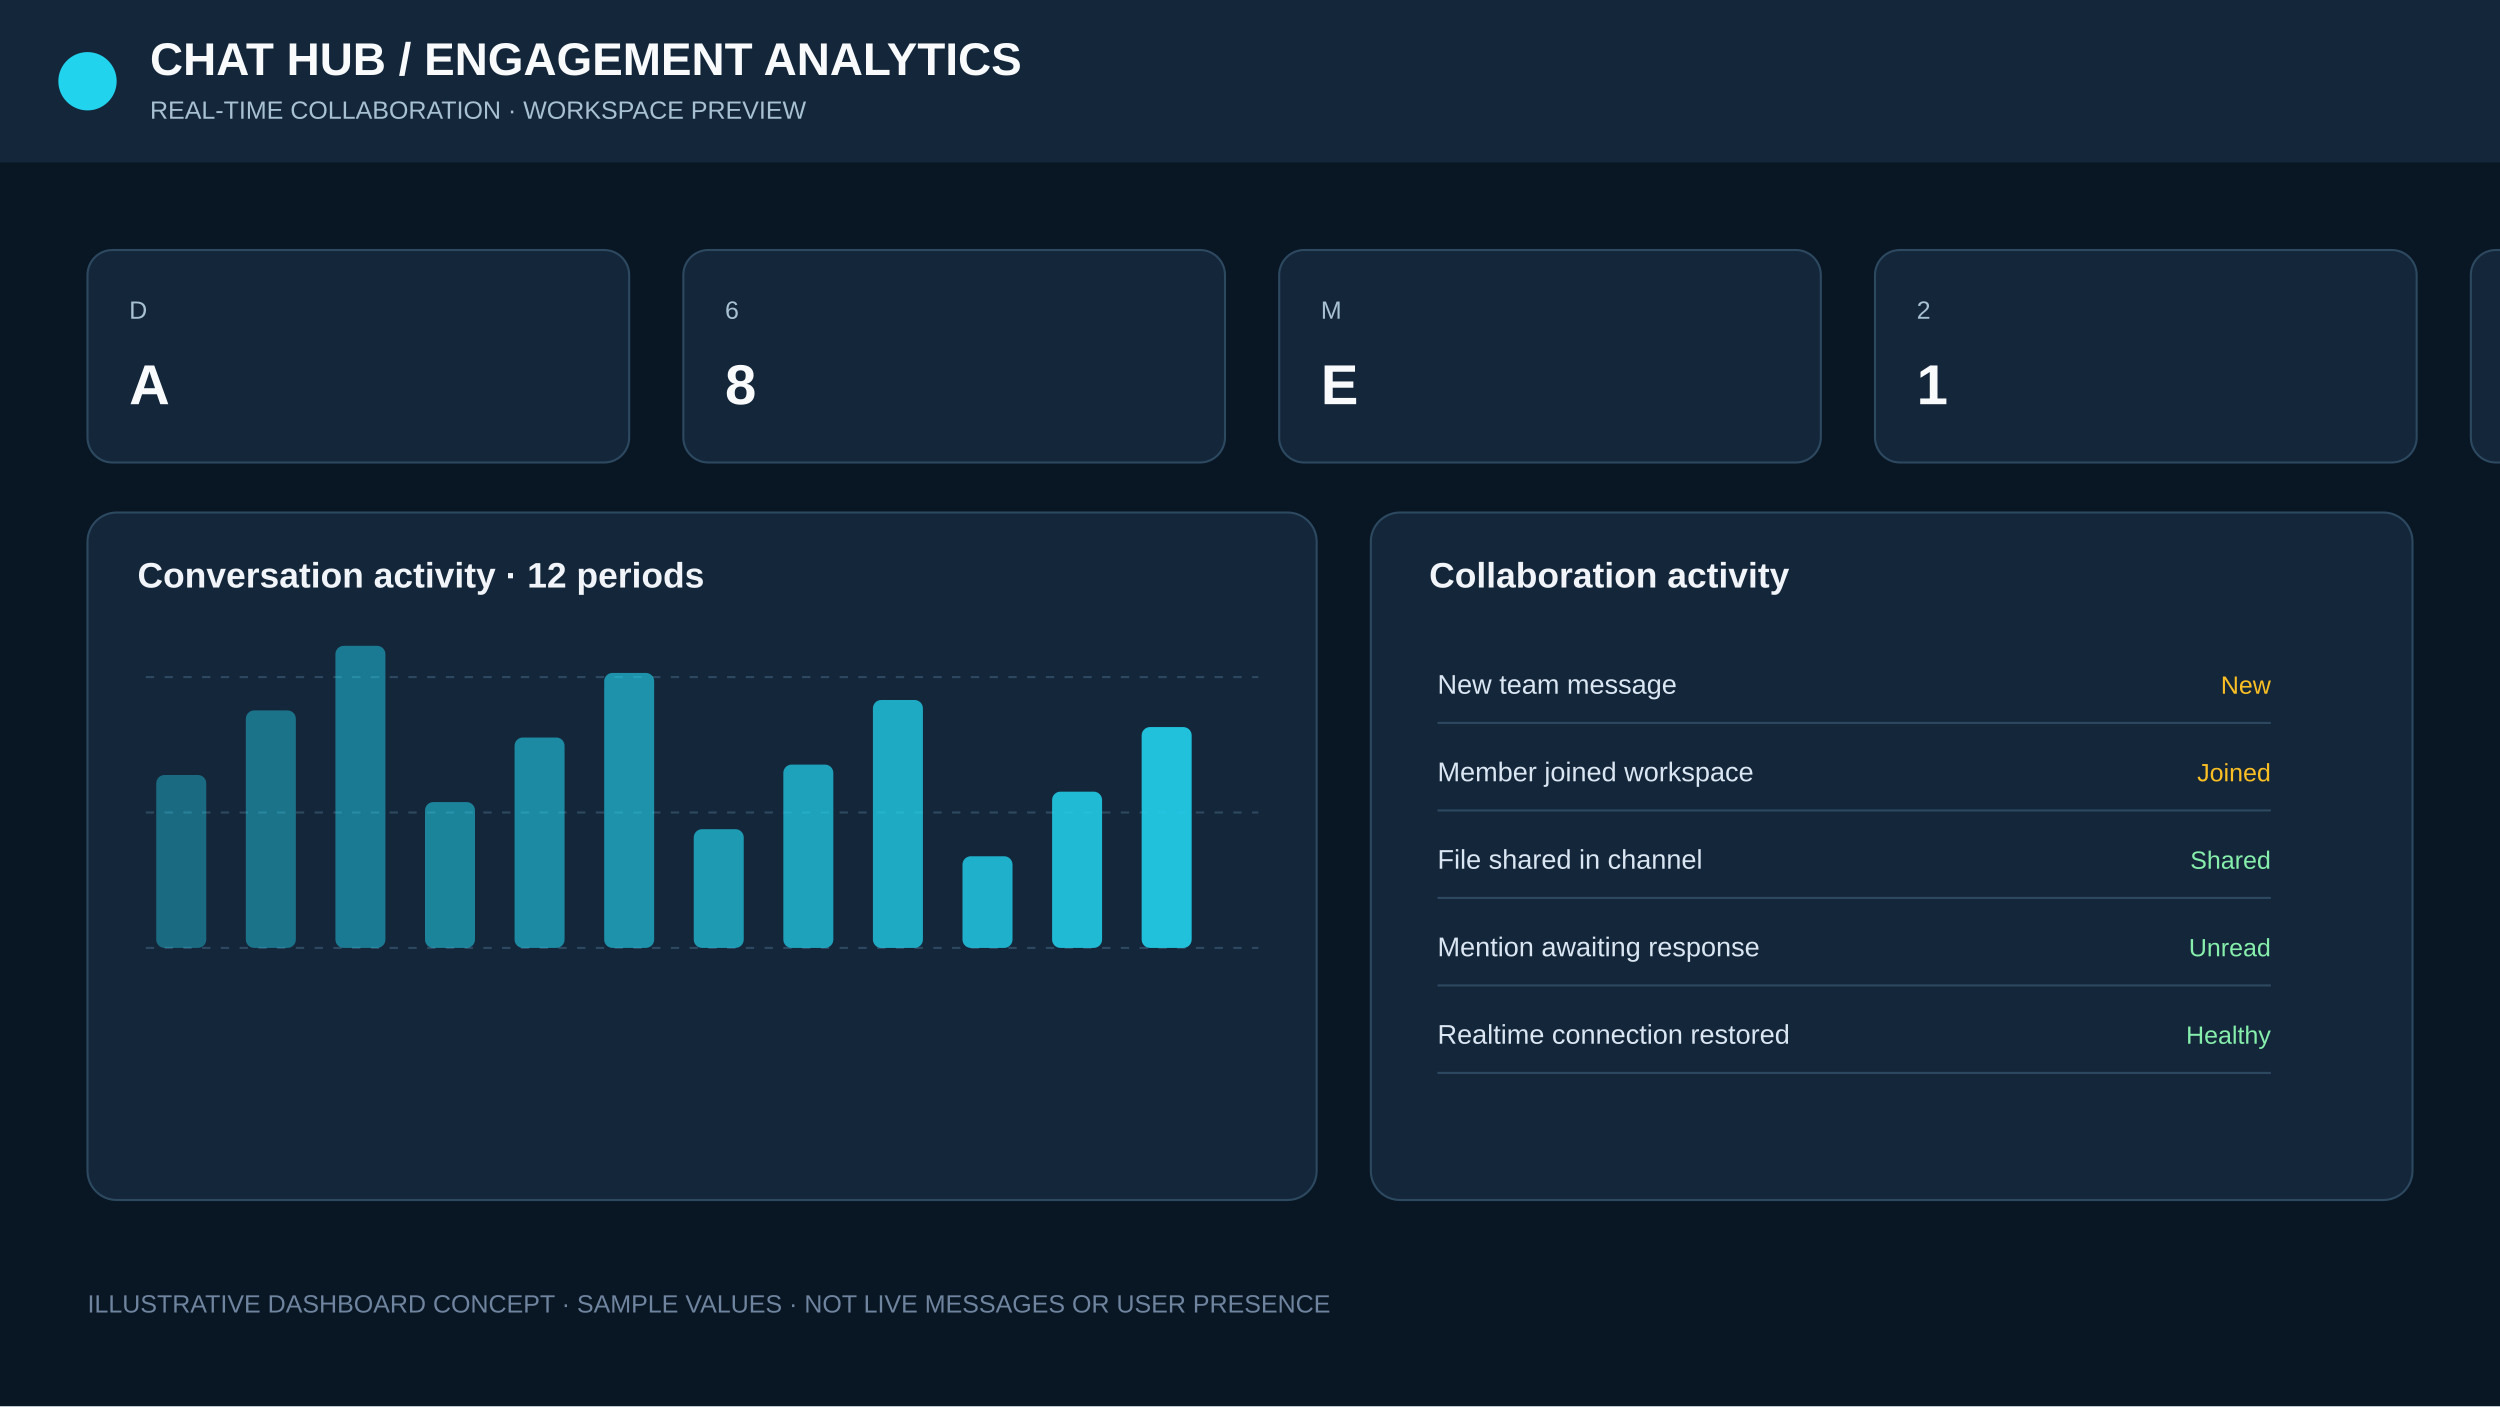
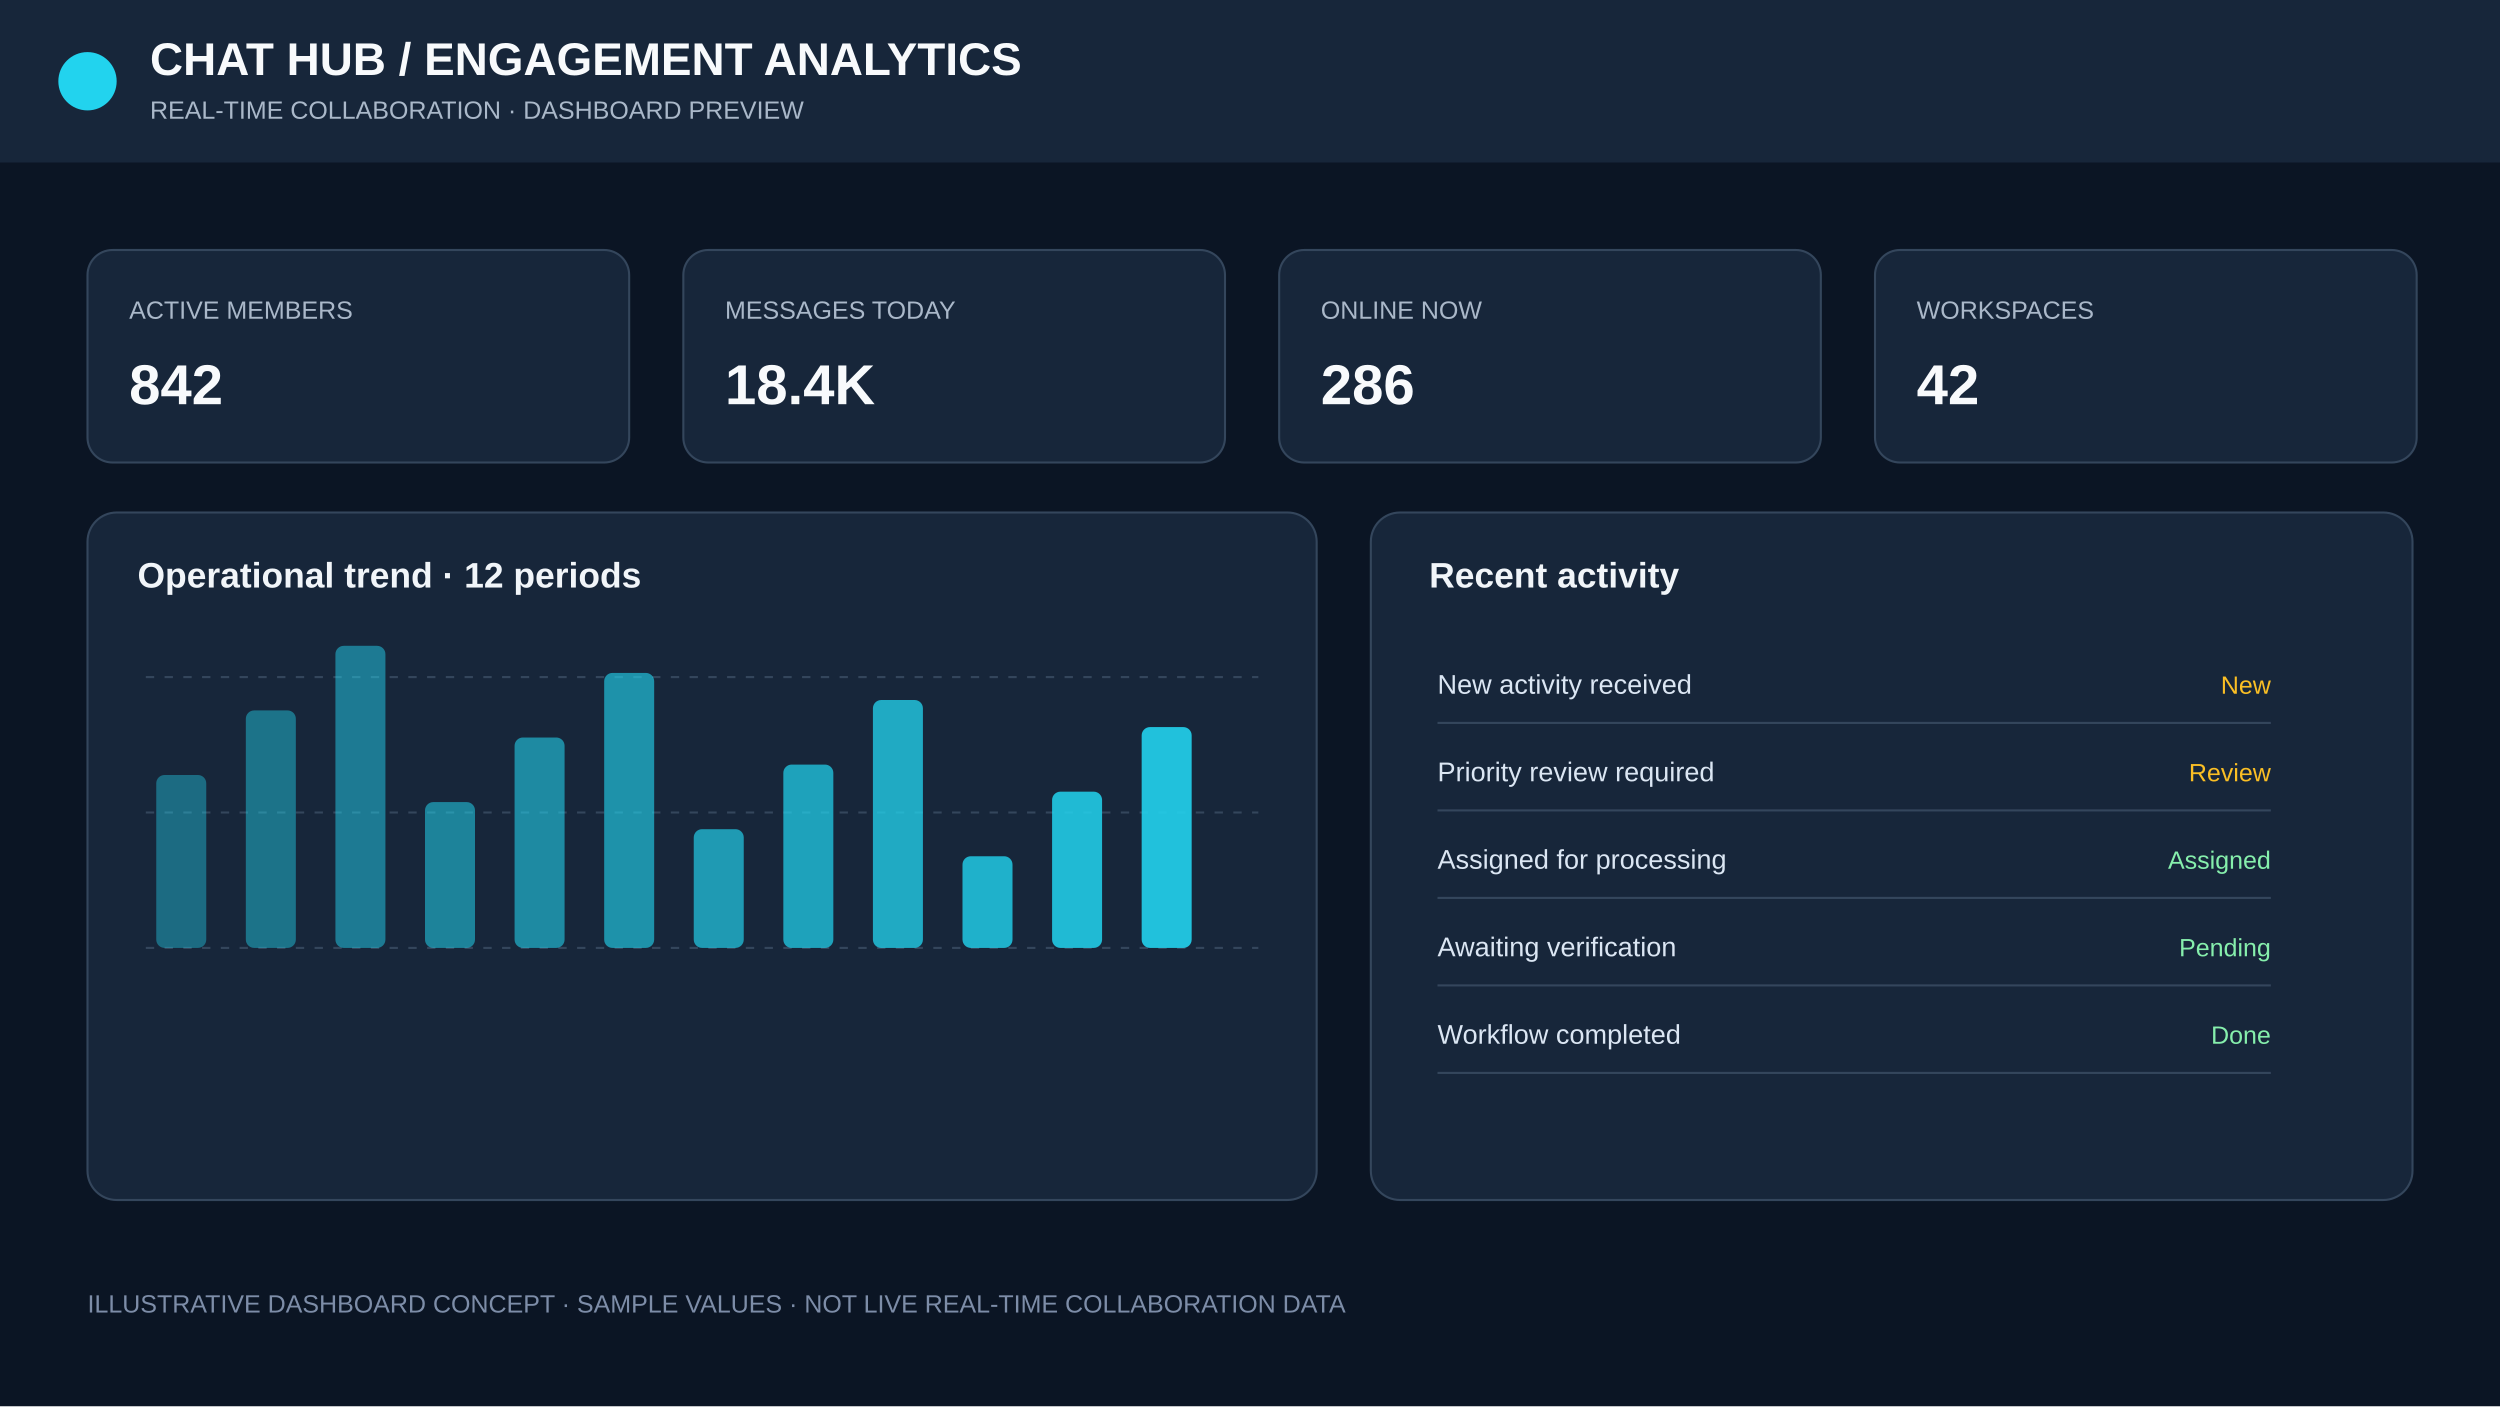
<svg xmlns="http://www.w3.org/2000/svg" width="1200" height="675" viewBox="0 0 1200 675">
-   <rect width="1200" height="675" fill="#091624" />
-   <rect width="1200" height="78" fill="#14263a" />
+   <rect width="1200" height="675" fill="#0b1524" />
+   <rect width="1200" height="78" fill="#17263a" />
  <circle cx="42" cy="39" r="14" fill="#22d3ee" />
  <text x="72" y="36" fill="#f8fafc" font-size="22" font-weight="700" font-family="Arial">CHAT HUB / ENGAGEMENT ANALYTICS</text>
-   <text x="72" y="57" fill="#a8c1d2" font-size="12" font-family="Arial">REAL-TIME COLLABORATION · WORKSPACE PREVIEW</text>
-   <rect x="42" y="120" width="260" height="102" rx="12" fill="#14263a" stroke="#2d4960" />
-   <text x="62" y="153" fill="#a8c1d2" font-size="12" font-family="Arial">D</text>
-   <text x="62" y="194" fill="#f8fafc" font-size="27" font-weight="700" font-family="Arial">A</text>
-   <rect x="328" y="120" width="260" height="102" rx="12" fill="#14263a" stroke="#2d4960" />
-   <text x="348" y="153" fill="#a8c1d2" font-size="12" font-family="Arial">6</text>
-   <text x="348" y="194" fill="#f8fafc" font-size="27" font-weight="700" font-family="Arial">8</text>
-   <rect x="614" y="120" width="260" height="102" rx="12" fill="#14263a" stroke="#2d4960" />
-   <text x="634" y="153" fill="#a8c1d2" font-size="12" font-family="Arial">M</text>
-   <text x="634" y="194" fill="#f8fafc" font-size="27" font-weight="700" font-family="Arial">E</text>
-   <rect x="900" y="120" width="260" height="102" rx="12" fill="#14263a" stroke="#2d4960" />
-   <text x="920" y="153" fill="#a8c1d2" font-size="12" font-family="Arial">2</text>
-   <text x="920" y="194" fill="#f8fafc" font-size="27" font-weight="700" font-family="Arial">1</text>
-   <rect x="1186" y="120" width="260" height="102" rx="12" fill="#14263a" stroke="#2d4960" />
-   <text x="1206" y="153" fill="#a8c1d2" font-size="12" font-family="Arial">R</text>
-   <text x="1206" y="194" fill="#f8fafc" font-size="27" font-weight="700" font-family="Arial">E</text>
-   <rect x="1472" y="120" width="260" height="102" rx="12" fill="#14263a" stroke="#2d4960" />
-   <text x="1492" y="153" fill="#a8c1d2" font-size="12" font-family="Arial">8</text>
-   <text x="1492" y="194" fill="#f8fafc" font-size="27" font-weight="700" font-family="Arial">2</text>
-   <rect x="1758" y="120" width="260" height="102" rx="12" fill="#14263a" stroke="#2d4960" />
-   <text x="1778" y="153" fill="#a8c1d2" font-size="12" font-family="Arial">G</text>
-   <text x="1778" y="194" fill="#f8fafc" font-size="27" font-weight="700" font-family="Arial">R</text>
-   <rect x="2044" y="120" width="260" height="102" rx="12" fill="#14263a" stroke="#2d4960" />
-   <text x="2064" y="153" fill="#a8c1d2" font-size="12" font-family="Arial">+</text>
-   <text x="2064" y="194" fill="#f8fafc" font-size="27" font-weight="700" font-family="Arial">8</text>
-   <rect x="42" y="246" width="590" height="330" rx="14" fill="#14263a" stroke="#2d4960" />
-   <text x="66" y="282" fill="#f1f5f9" font-size="17" font-weight="700" font-family="Arial">Conversation activity · 12 periods</text>
-   <path d="M70 455 H604 M70 390 H604 M70 325 H604" stroke="#2d4960" stroke-dasharray="4 5" />
+   <text x="72" y="57" fill="#aab8c9" font-size="12" font-family="Arial">REAL-TIME COLLABORATION · DASHBOARD PREVIEW</text>
+   <rect x="42" y="120" width="260" height="102" rx="12" fill="#17263a" stroke="#34465c" />
+   <text x="62" y="153" fill="#aab8c9" font-size="12" font-family="Arial">ACTIVE MEMBERS</text>
+   <text x="62" y="194" fill="#f8fafc" font-size="27" font-weight="700" font-family="Arial">842</text>
+   <rect x="328" y="120" width="260" height="102" rx="12" fill="#17263a" stroke="#34465c" />
+   <text x="348" y="153" fill="#aab8c9" font-size="12" font-family="Arial">MESSAGES TODAY</text>
+   <text x="348" y="194" fill="#f8fafc" font-size="27" font-weight="700" font-family="Arial">18.4K</text>
+   <rect x="614" y="120" width="260" height="102" rx="12" fill="#17263a" stroke="#34465c" />
+   <text x="634" y="153" fill="#aab8c9" font-size="12" font-family="Arial">ONLINE NOW</text>
+   <text x="634" y="194" fill="#f8fafc" font-size="27" font-weight="700" font-family="Arial">286</text>
+   <rect x="900" y="120" width="260" height="102" rx="12" fill="#17263a" stroke="#34465c" />
+   <text x="920" y="153" fill="#aab8c9" font-size="12" font-family="Arial">WORKSPACES</text>
+   <text x="920" y="194" fill="#f8fafc" font-size="27" font-weight="700" font-family="Arial">42</text>
+   <rect x="42" y="246" width="590" height="330" rx="14" fill="#17263a" stroke="#34465c" />
+   <text x="66" y="282" fill="#f1f5f9" font-size="17" font-weight="700" font-family="Arial">Operational trend · 12 periods</text>
+   <path d="M70 455 H604 M70 390 H604 M70 325 H604" stroke="#34465c" stroke-dasharray="4 5" />
  <rect x="75" y="372" width="24" height="83" rx="4" fill="#22d3ee" opacity="0.4" />
  <rect x="118" y="341" width="24" height="114" rx="4" fill="#22d3ee" opacity="0.445" />
  <rect x="161" y="310" width="24" height="145" rx="4" fill="#22d3ee" opacity="0.49" />
  <rect x="204" y="385" width="24" height="70" rx="4" fill="#22d3ee" opacity="0.535" />
  <rect x="247" y="354" width="24" height="101" rx="4" fill="#22d3ee" opacity="0.58" />
  <rect x="290" y="323" width="24" height="132" rx="4" fill="#22d3ee" opacity="0.625" />
  <rect x="333" y="398" width="24" height="57" rx="4" fill="#22d3ee" opacity="0.67" />
  <rect x="376" y="367" width="24" height="88" rx="4" fill="#22d3ee" opacity="0.715" />
  <rect x="419" y="336" width="24" height="119" rx="4" fill="#22d3ee" opacity="0.76" />
  <rect x="462" y="411" width="24" height="44" rx="4" fill="#22d3ee" opacity="0.805" />
  <rect x="505" y="380" width="24" height="75" rx="4" fill="#22d3ee" opacity="0.85" />
  <rect x="548" y="349" width="24" height="106" rx="4" fill="#22d3ee" opacity="0.895" />
-   <rect x="658" y="246" width="500" height="330" rx="14" fill="#14263a" stroke="#2d4960" />
-   <text x="686" y="282" fill="#f1f5f9" font-size="17" font-weight="700" font-family="Arial">Collaboration activity</text>
-   <text x="690" y="333" fill="#dbe6f3" font-size="13" font-family="Arial">New team message</text>
+   <rect x="658" y="246" width="500" height="330" rx="14" fill="#17263a" stroke="#34465c" />
+   <text x="686" y="282" fill="#f1f5f9" font-size="17" font-weight="700" font-family="Arial">Recent activity</text>
+   <text x="690" y="333" fill="#dbe6f3" font-size="13" font-family="Arial">New activity received</text>
  <text x="1090" y="333" text-anchor="end" fill="#fbbf24" font-size="12" font-family="Arial">New</text>
-   <path d="M690 347 H1090" stroke="#2d4960" />
-   <text x="690" y="375" fill="#dbe6f3" font-size="13" font-family="Arial">Member joined workspace</text>
-   <text x="1090" y="375" text-anchor="end" fill="#fbbf24" font-size="12" font-family="Arial">Joined</text>
-   <path d="M690 389 H1090" stroke="#2d4960" />
-   <text x="690" y="417" fill="#dbe6f3" font-size="13" font-family="Arial">File shared in channel</text>
-   <text x="1090" y="417" text-anchor="end" fill="#86efac" font-size="12" font-family="Arial">Shared</text>
-   <path d="M690 431 H1090" stroke="#2d4960" />
-   <text x="690" y="459" fill="#dbe6f3" font-size="13" font-family="Arial">Mention awaiting response</text>
-   <text x="1090" y="459" text-anchor="end" fill="#86efac" font-size="12" font-family="Arial">Unread</text>
-   <path d="M690 473 H1090" stroke="#2d4960" />
-   <text x="690" y="501" fill="#dbe6f3" font-size="13" font-family="Arial">Realtime connection restored</text>
-   <text x="1090" y="501" text-anchor="end" fill="#86efac" font-size="12" font-family="Arial">Healthy</text>
-   <path d="M690 515 H1090" stroke="#2d4960" />
-   <text x="42" y="630" fill="#6f849e" font-size="12" font-family="Arial">ILLUSTRATIVE DASHBOARD CONCEPT · SAMPLE VALUES · NOT LIVE MESSAGES OR USER PRESENCE</text>
+   <path d="M690 347 H1090" stroke="#34465c" />
+   <text x="690" y="375" fill="#dbe6f3" font-size="13" font-family="Arial">Priority review required</text>
+   <text x="1090" y="375" text-anchor="end" fill="#fbbf24" font-size="12" font-family="Arial">Review</text>
+   <path d="M690 389 H1090" stroke="#34465c" />
+   <text x="690" y="417" fill="#dbe6f3" font-size="13" font-family="Arial">Assigned for processing</text>
+   <text x="1090" y="417" text-anchor="end" fill="#86efac" font-size="12" font-family="Arial">Assigned</text>
+   <path d="M690 431 H1090" stroke="#34465c" />
+   <text x="690" y="459" fill="#dbe6f3" font-size="13" font-family="Arial">Awaiting verification</text>
+   <text x="1090" y="459" text-anchor="end" fill="#86efac" font-size="12" font-family="Arial">Pending</text>
+   <path d="M690 473 H1090" stroke="#34465c" />
+   <text x="690" y="501" fill="#dbe6f3" font-size="13" font-family="Arial">Workflow completed</text>
+   <text x="1090" y="501" text-anchor="end" fill="#86efac" font-size="12" font-family="Arial">Done</text>
+   <path d="M690 515 H1090" stroke="#34465c" />
+   <text x="42" y="630" fill="#7d8da8" font-size="12" font-family="Arial">ILLUSTRATIVE DASHBOARD CONCEPT · SAMPLE VALUES · NOT LIVE REAL-TIME COLLABORATION DATA</text>
</svg>
